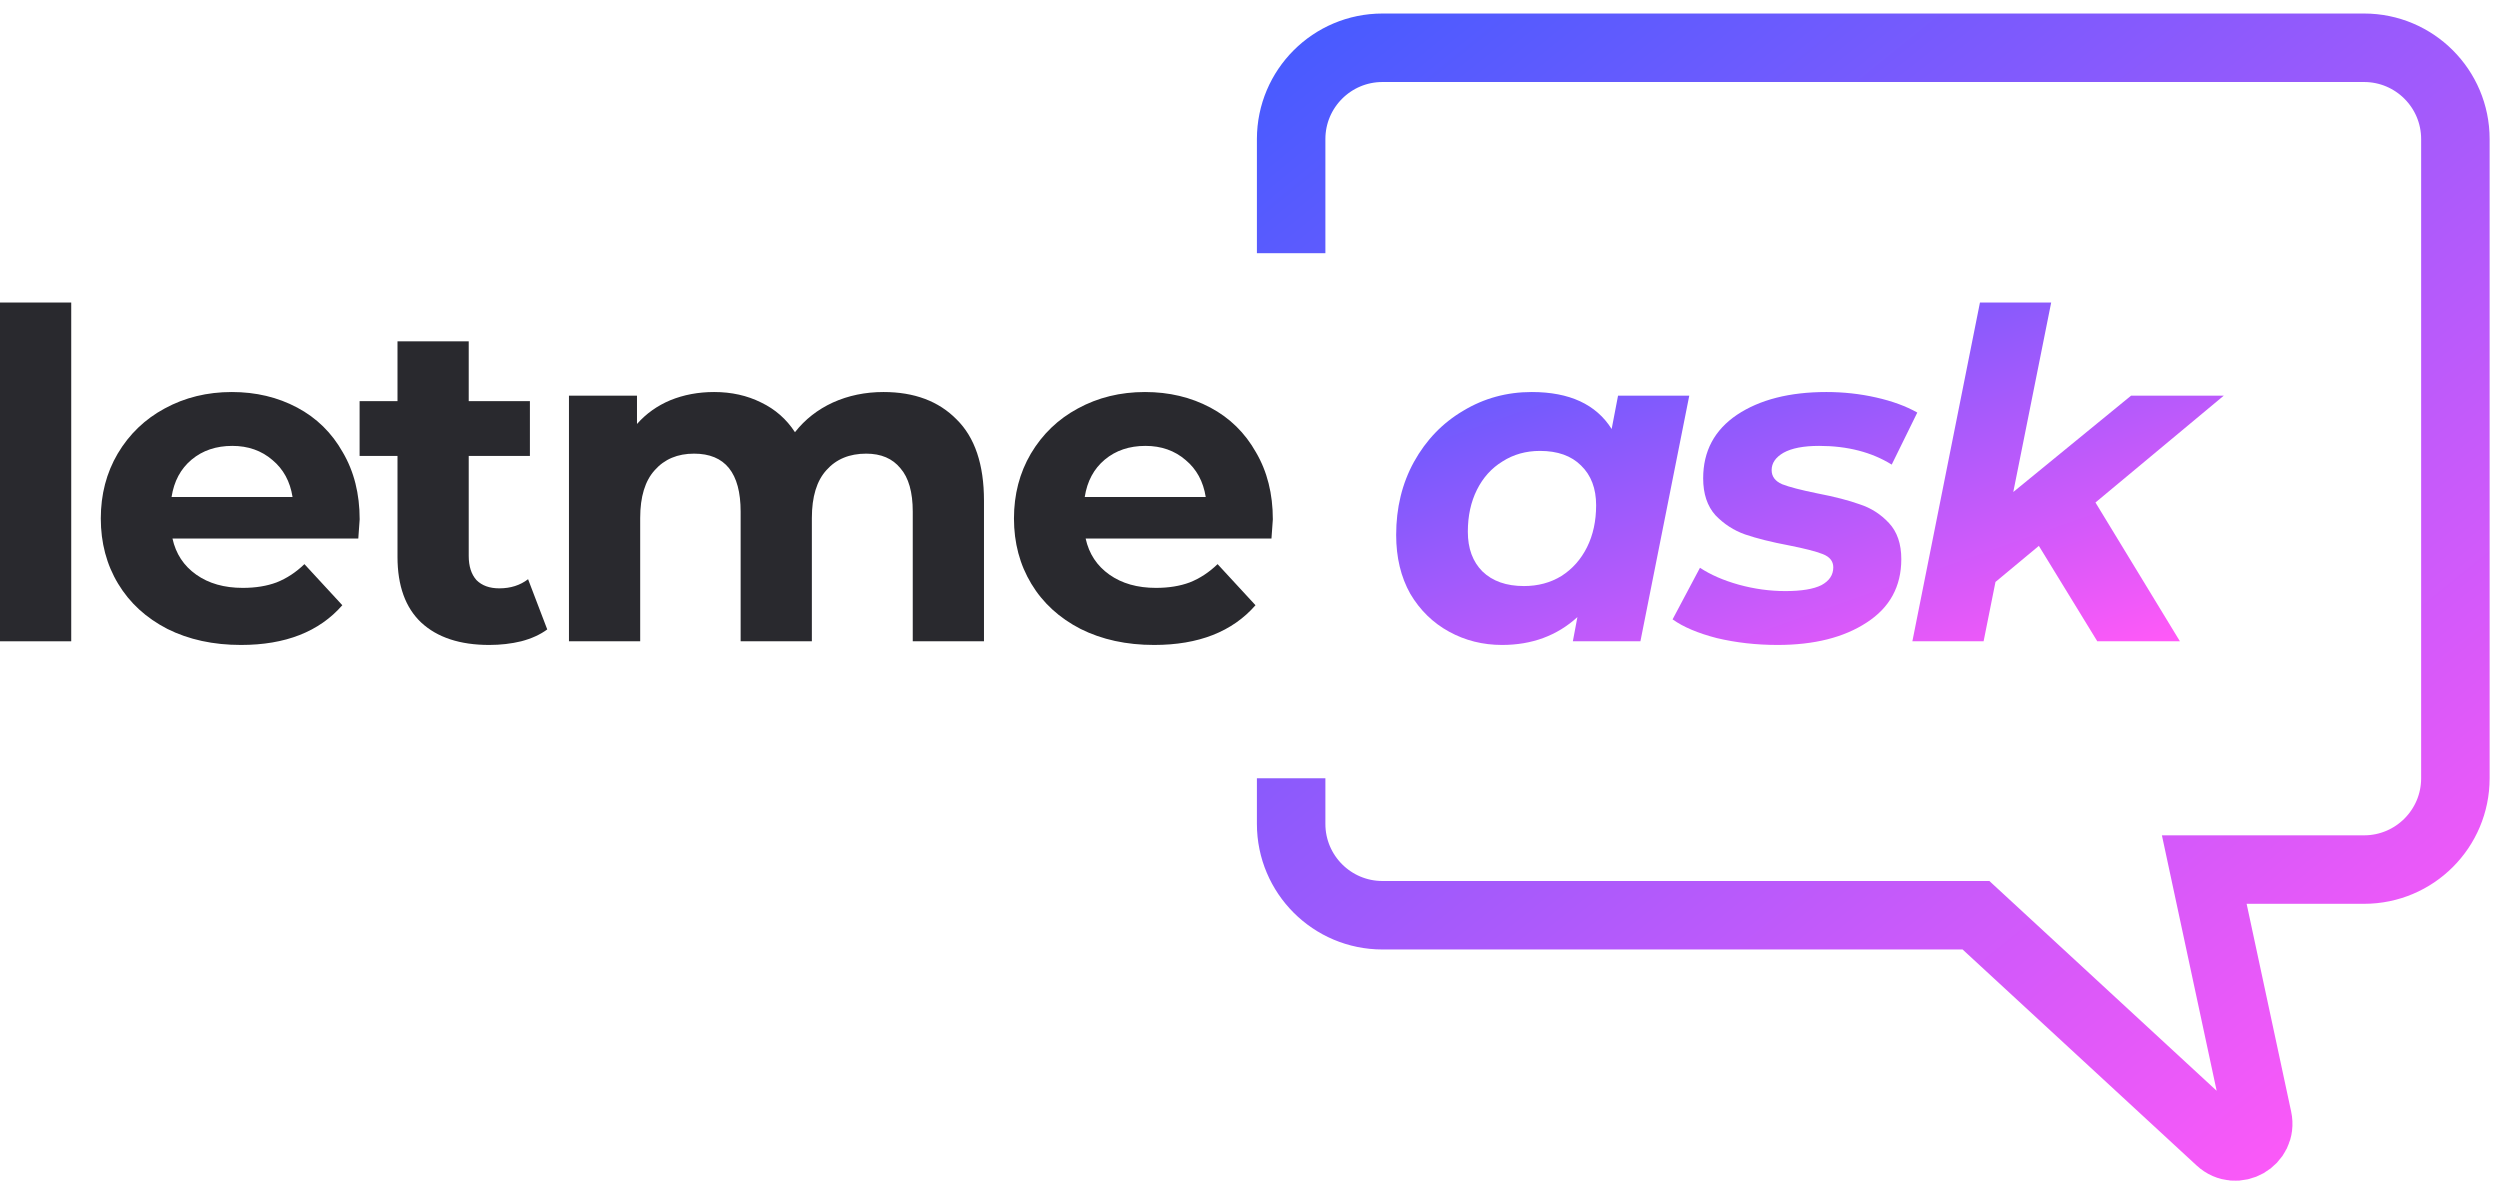
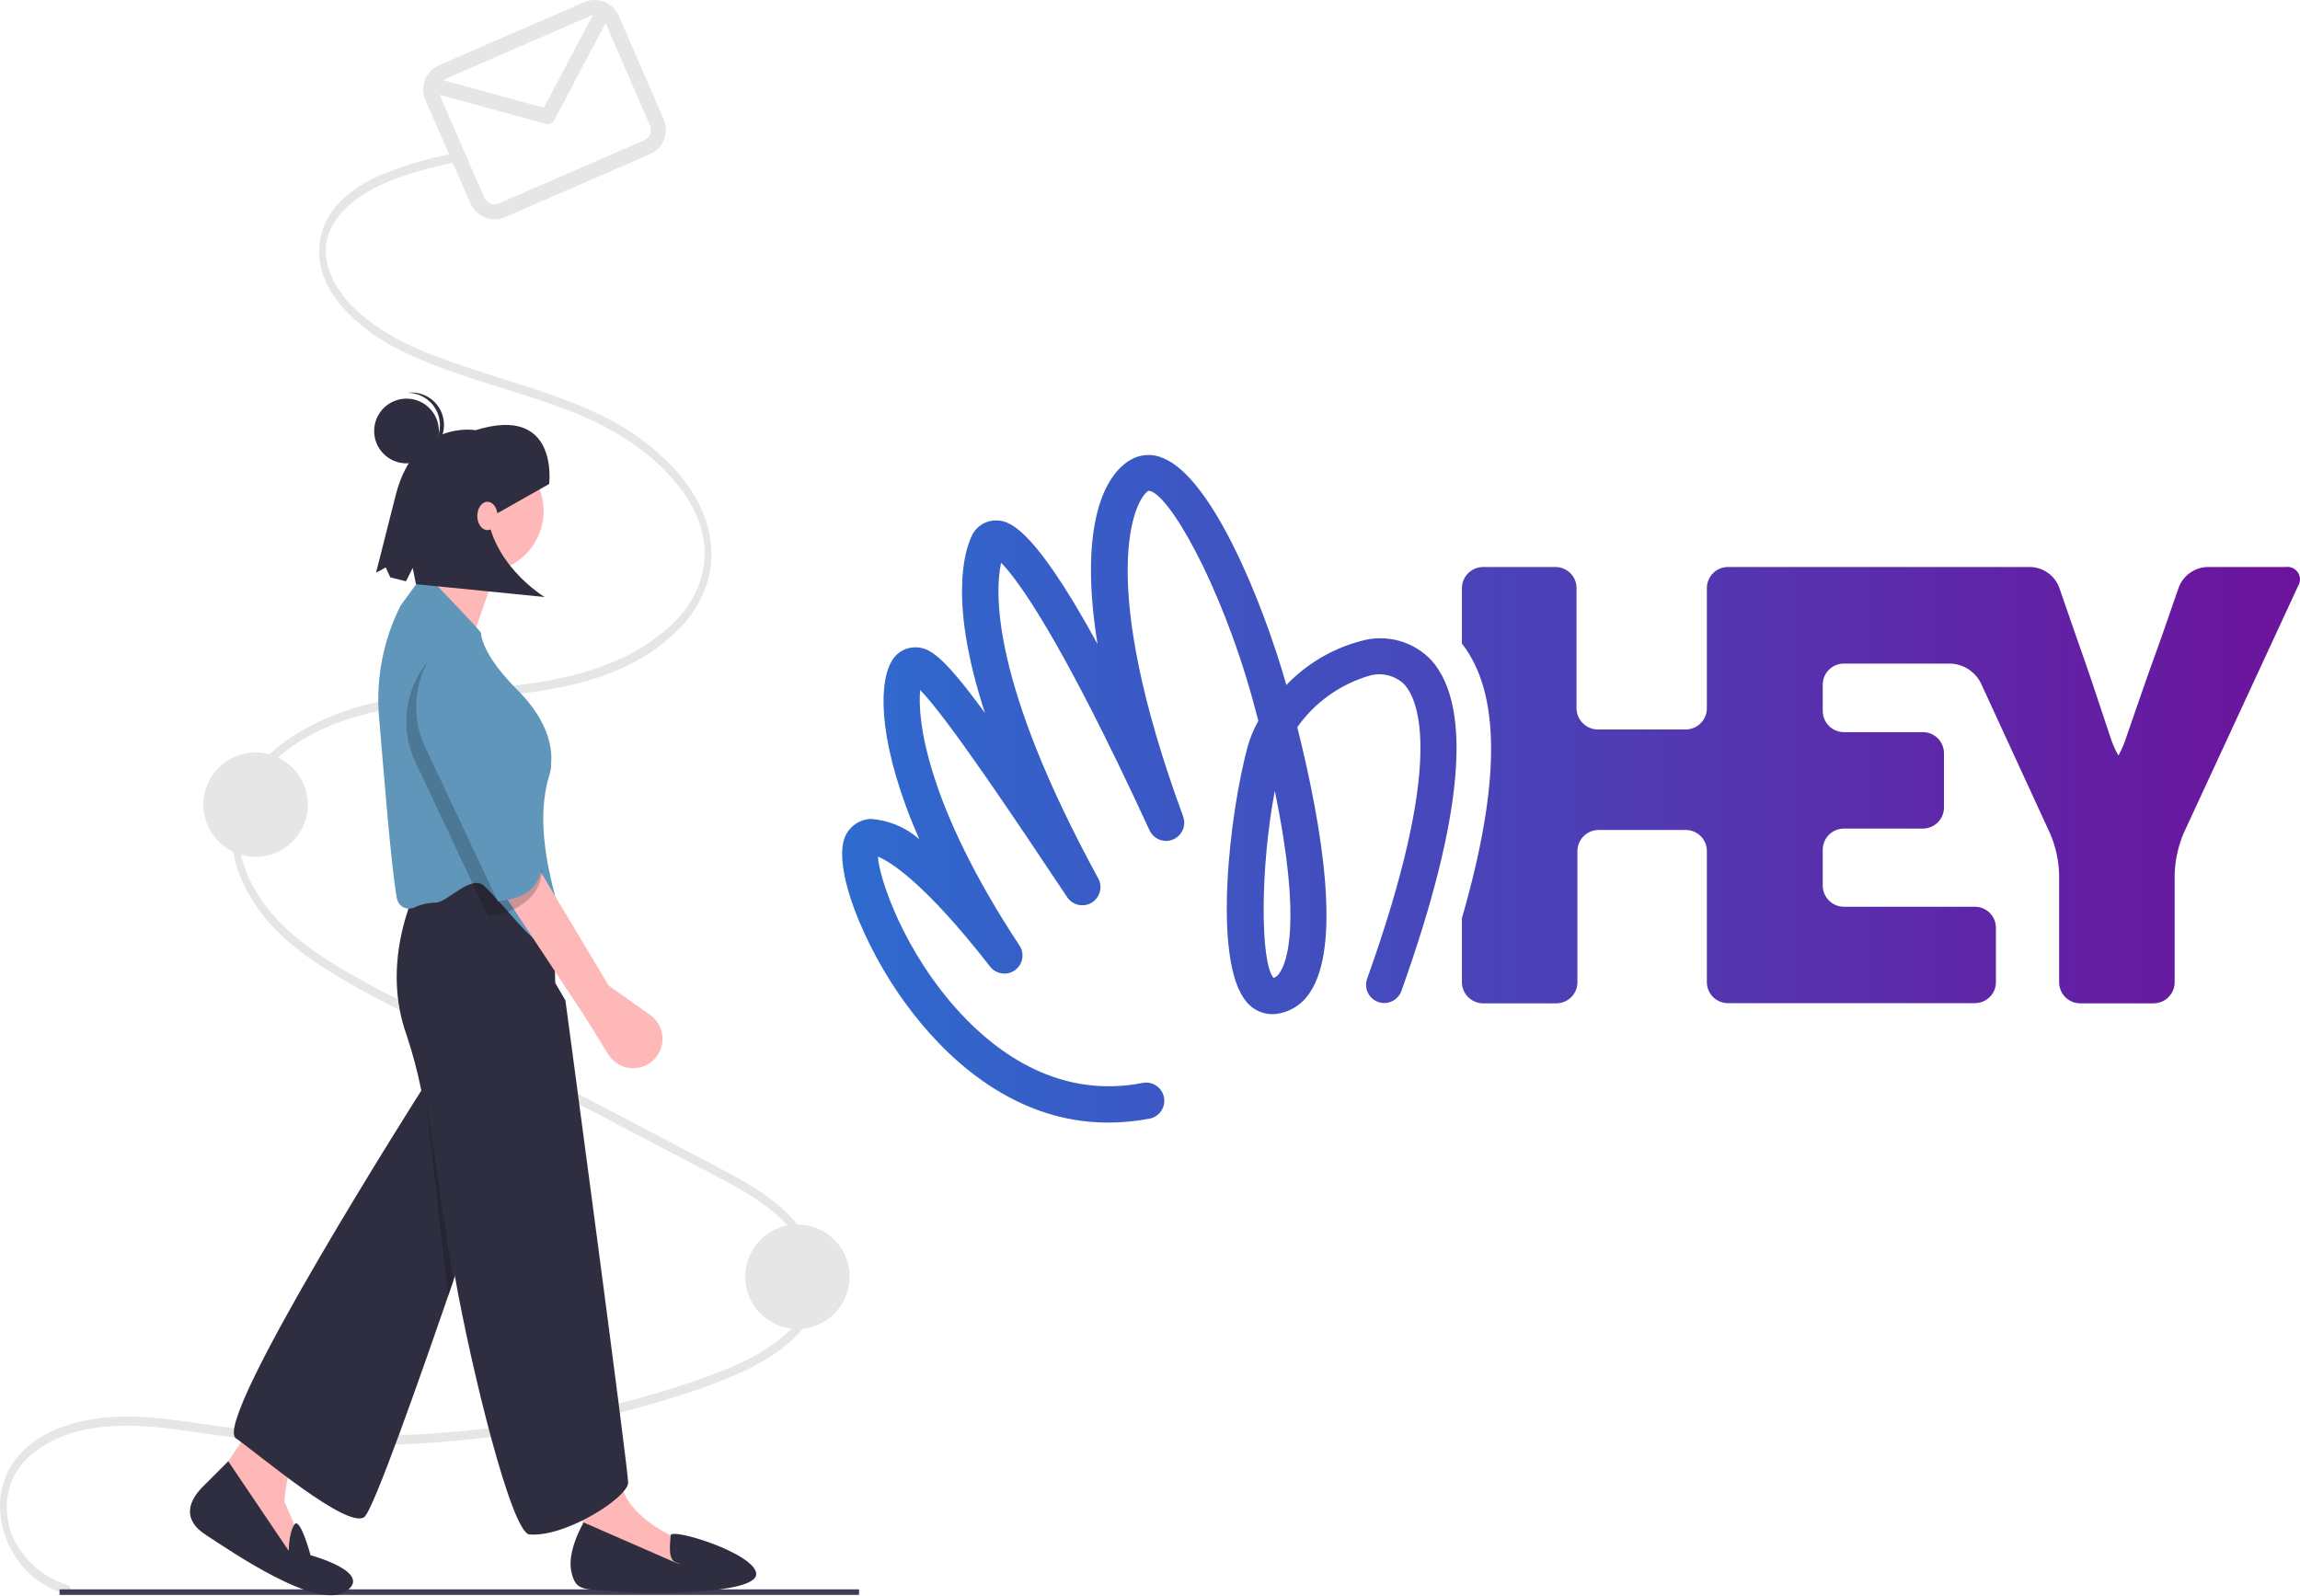
- <svg xmlns="http://www.w3.org/2000/svg" width="157" height="75" viewBox="0 0 157 75" fill="none">
-   <path d="M0 18.999H4.473V40.273H0V18.999Z" fill="#29292E" />
-   <path d="M22.587 32.618C22.587 32.675 22.558 33.077 22.501 33.822H10.832C11.042 34.778 11.539 35.533 12.323 36.087C13.106 36.642 14.081 36.919 15.247 36.919C16.05 36.919 16.757 36.804 17.369 36.575C18 36.326 18.583 35.944 19.118 35.428L21.498 38.008C20.045 39.671 17.923 40.503 15.133 40.503C13.393 40.503 11.854 40.168 10.516 39.499C9.178 38.811 8.146 37.865 7.42 36.661C6.693 35.457 6.33 34.09 6.33 32.561C6.33 31.051 6.684 29.694 7.391 28.489C8.117 27.266 9.102 26.32 10.344 25.651C11.606 24.963 13.011 24.619 14.559 24.619C16.069 24.619 17.436 24.944 18.659 25.593C19.883 26.243 20.838 27.18 21.526 28.403C22.234 29.608 22.587 31.012 22.587 32.618ZM14.588 28.002C13.575 28.002 12.724 28.289 12.036 28.862C11.348 29.436 10.927 30.219 10.774 31.213H18.372C18.22 30.238 17.799 29.464 17.111 28.891C16.423 28.298 15.582 28.002 14.588 28.002Z" fill="#29292E" />
-   <path d="M34.367 39.528C33.928 39.853 33.383 40.102 32.733 40.273C32.102 40.426 31.433 40.503 30.726 40.503C28.891 40.503 27.467 40.035 26.454 39.098C25.46 38.161 24.963 36.785 24.963 34.969V28.633H22.583V25.192H24.963V21.436H29.436V25.192H33.278V28.633H29.436V34.912C29.436 35.562 29.598 36.068 29.923 36.431C30.267 36.776 30.745 36.948 31.357 36.948C32.064 36.948 32.666 36.756 33.163 36.374L34.367 39.528Z" fill="#29292E" />
-   <path d="M55.486 24.619C57.417 24.619 58.946 25.192 60.074 26.339C61.221 27.467 61.794 29.168 61.794 31.443V40.273H57.321V32.131C57.321 30.907 57.063 29.999 56.547 29.407C56.05 28.795 55.333 28.489 54.397 28.489C53.345 28.489 52.514 28.833 51.902 29.522C51.291 30.191 50.985 31.194 50.985 32.532V40.273H46.512V32.131C46.512 29.703 45.537 28.489 43.587 28.489C42.555 28.489 41.733 28.833 41.122 29.522C40.51 30.191 40.204 31.194 40.204 32.532V40.273H35.731V24.848H40.003V26.626C40.577 25.976 41.275 25.479 42.096 25.135C42.938 24.791 43.855 24.619 44.849 24.619C45.938 24.619 46.923 24.838 47.802 25.278C48.681 25.699 49.389 26.32 49.924 27.142C50.555 26.339 51.348 25.718 52.304 25.278C53.279 24.838 54.339 24.619 55.486 24.619Z" fill="#29292E" />
-   <path d="M79.934 32.618C79.934 32.675 79.906 33.077 79.848 33.822H68.179C68.389 34.778 68.886 35.533 69.67 36.087C70.454 36.642 71.428 36.919 72.594 36.919C73.397 36.919 74.104 36.804 74.716 36.575C75.347 36.326 75.93 35.944 76.465 35.428L78.845 38.008C77.392 39.671 75.27 40.503 72.48 40.503C70.74 40.503 69.201 40.168 67.864 39.499C66.525 38.811 65.493 37.865 64.767 36.661C64.041 35.457 63.677 34.09 63.677 32.561C63.677 31.051 64.031 29.694 64.738 28.489C65.465 27.266 66.449 26.32 67.692 25.651C68.953 24.963 70.358 24.619 71.906 24.619C73.416 24.619 74.783 24.944 76.006 25.593C77.23 26.243 78.185 27.18 78.874 28.403C79.581 29.608 79.934 31.012 79.934 32.618ZM71.935 28.002C70.922 28.002 70.071 28.289 69.383 28.862C68.695 29.436 68.275 30.219 68.121 31.213H75.72C75.567 30.238 75.146 29.464 74.458 28.891C73.77 28.298 72.929 28.002 71.935 28.002Z" fill="#29292E" />
-   <path d="M106.086 24.848L103.018 40.273H98.775L99.061 38.754C97.781 39.92 96.204 40.503 94.331 40.503C93.126 40.503 92.018 40.226 91.005 39.671C89.992 39.117 89.179 38.324 88.567 37.292C87.975 36.24 87.679 35.007 87.679 33.593C87.679 31.892 88.051 30.363 88.797 29.006C89.561 27.629 90.594 26.559 91.894 25.794C93.193 25.011 94.627 24.619 96.194 24.619C98.564 24.619 100.237 25.393 101.212 26.941L101.613 24.848H106.086ZM95.707 36.804C96.586 36.804 97.37 36.594 98.058 36.173C98.746 35.734 99.281 35.132 99.664 34.367C100.046 33.602 100.237 32.723 100.237 31.729C100.237 30.678 99.922 29.846 99.291 29.235C98.679 28.623 97.819 28.317 96.71 28.317C95.831 28.317 95.047 28.537 94.359 28.977C93.671 29.397 93.136 29.99 92.754 30.754C92.371 31.519 92.18 32.398 92.18 33.392C92.18 34.444 92.486 35.275 93.098 35.887C93.728 36.498 94.598 36.804 95.707 36.804Z" fill="url(#paint0_linear)" />
-   <path d="M111.632 40.503C110.294 40.503 109.023 40.359 107.819 40.073C106.634 39.767 105.707 39.375 105.038 38.897L106.758 35.657C107.427 36.097 108.239 36.451 109.195 36.718C110.17 36.986 111.145 37.12 112.119 37.12C113.133 37.12 113.888 36.995 114.385 36.747C114.882 36.479 115.13 36.106 115.13 35.629C115.13 35.246 114.91 34.969 114.471 34.797C114.031 34.625 113.324 34.444 112.349 34.252C111.24 34.042 110.323 33.813 109.596 33.564C108.889 33.316 108.268 32.914 107.733 32.36C107.217 31.787 106.959 31.012 106.959 30.038C106.959 28.336 107.666 27.008 109.08 26.052C110.514 25.096 112.387 24.619 114.7 24.619C115.77 24.619 116.812 24.733 117.825 24.963C118.838 25.192 119.698 25.508 120.406 25.909L118.8 29.177C117.538 28.394 116.019 28.002 114.241 28.002C113.266 28.002 112.521 28.145 112.005 28.432C111.508 28.719 111.259 29.082 111.259 29.522C111.259 29.923 111.479 30.219 111.919 30.41C112.358 30.582 113.094 30.774 114.127 30.984C115.216 31.194 116.105 31.424 116.793 31.672C117.5 31.901 118.112 32.293 118.628 32.847C119.144 33.402 119.402 34.157 119.402 35.113C119.402 36.833 118.676 38.161 117.223 39.098C115.79 40.035 113.926 40.503 111.632 40.503Z" fill="url(#paint1_linear)" />
-   <path d="M131.595 31.557L136.899 40.273H131.71L128.04 34.281L125.316 36.546L124.57 40.273H120.097L124.341 18.999H128.814L126.434 30.898L133.831 24.848H139.652L131.595 31.557Z" fill="url(#paint2_linear)" />
-   <path d="M81.084 15.902V8.734C81.084 5.567 83.652 3 86.819 3H148.463C151.63 3 154.198 5.567 154.198 8.734V48.875C154.198 52.042 151.63 54.609 148.463 54.609H138.428L141.782 70.26C142.075 71.628 140.436 72.563 139.408 71.614L124.092 57.477H86.819C83.652 57.477 81.084 54.909 81.084 51.742V48.875" stroke="url(#paint3_linear)" stroke-width="4.301" />
+ <svg xmlns="http://www.w3.org/2000/svg" xmlns:xlink="http://www.w3.org/1999/xlink" data-name="Layer 1" width="932.161" height="646.623" viewBox="0 0 932.161 646.623">
  <defs>
-     <linearGradient id="paint0_linear" x1="87.679" y1="18.999" x2="99.758" y2="53.111" gradientUnits="userSpaceOnUse">
-       <stop stop-color="#485BFF" />
-       <stop offset="1" stop-color="#FF59F8" />
+     <linearGradient id="ae928bff-3575-4039-8931-1ea5500585a1-338" x1="10.07" y1="883.098" x2="23.03" y2="883.098" gradientTransform="matrix(46.94042, 0, 0, -24.44727, -11.22942, 22034.262)" gradientUnits="userSpaceOnUse">
+       <stop offset="0" stop-color="#2d6dd0" />
+       <stop offset="0.99" stop-color="#6c139c" />
    </linearGradient>
-     <linearGradient id="paint1_linear" x1="87.679" y1="18.999" x2="99.758" y2="53.111" gradientUnits="userSpaceOnUse">
-       <stop stop-color="#485BFF" />
-       <stop offset="1" stop-color="#FF59F8" />
-     </linearGradient>
-     <linearGradient id="paint2_linear" x1="87.679" y1="18.999" x2="99.758" y2="53.111" gradientUnits="userSpaceOnUse">
-       <stop stop-color="#485BFF" />
-       <stop offset="1" stop-color="#FF59F8" />
-     </linearGradient>
-     <linearGradient id="paint3_linear" x1="81.084" y1="3" x2="141.295" y2="77.547" gradientUnits="userSpaceOnUse">
-       <stop stop-color="#485BFF" />
-       <stop offset="1" stop-color="#FF59F8" />
-     </linearGradient>
+     <linearGradient id="ab16e020-95e2-4019-a7f2-352f369779da-339" x1="14.383" y1="889.089" x2="32.061" y2="889.089" gradientTransform="matrix(34.41098, 0, 0, -37.39629, -33.41135, 33695.057)" xlink:href="#ae928bff-3575-4039-8931-1ea5500585a1-338" />
  </defs>
+   <path d="M161.523,769.214c-12.471-3.368-27.649-17.378-24.399-36.634,1.612-9.55,7.797-15.732,14.21-19.729,8.871-5.529,18.974-7.613,28.71-8.139,11.23-.607,22.447.924,33.593,2.543,11.003,1.598,22.008,3.029,33.06,3.903a426.18,426.18,0,0,0,129.036-9.581q15.65-3.612,31.113-8.474a213.747,213.747,0,0,0,28.579-10.681c12.256-5.884,32.187-17.334,30.562-38.539-.862-11.244-7.483-20.224-14.162-26.48-8.075-7.565-17.42-12.542-26.572-17.375-42.57-22.482-85.224-44.696-127.836-67.042-9.945-5.215-19.956-10.291-29.608-16.403-9.036-5.722-18.031-12.369-25.303-21.559-6.352-8.027-12.027-18.803-11.827-30.85.166-9.99,4.712-18.468,10.28-24.804,13.785-15.686,33.286-22.046,50.91-25.378,21.897-4.139,44.11-4.118,66.021-8.114,17.692-3.227,36.595-9.457,50.984-24.056a45.6,45.6,0,0,0,12.429-21.715,42.678,42.678,0,0,0-2.556-25.768c-3.898-9.31-10.115-16.726-16.652-22.798A99.914,99.914,0,0,0,376.84,294.667c-19.433-9.26-39.868-14.082-59.773-21.188-9.762-3.485-19.623-7.307-28.688-13.293-7.68-5.072-16.046-11.908-20.318-22.074-8.816-20.975,12.215-33.475,24.132-38.211a155.156,155.156,0,0,1,24.941-7.14c1.797-.386,1.034-3.973-.754-3.589a149.217,149.217,0,0,0-26.191,7.648c-7.186,2.986-14.601,6.909-20.245,13.662a28.438,28.438,0,0,0-6.426,22.235c1.495,10.064,7.994,17.818,14.098,23.435,8.072,7.428,17.275,12.278,26.605,16.232,9.827,4.164,19.863,7.41,29.895,10.593,20.047,6.361,40.993,12.03,59.09,25.566,12.659,9.469,29.857,27.223,25.646,49.229-1.869,9.769-7.546,17.406-13.671,23.024a79.603,79.603,0,0,1-24.484,14.887c-40.103,16.139-84.238,4.598-123.308,26.518-13.284,7.453-29.419,21.023-29.549,42.374-.067,11.091,4.378,21.264,9.875,29.304,6.583,9.63,15.108,16.751,23.781,22.703a276.82,276.82,0,0,0,28.399,16.442q16.031,8.42,32.069,16.818l64.884,34.026,32.238,16.906c9.839,5.16,19.931,10.109,28.877,17.683,7.325,6.202,15.979,16.376,15.232,29.01-.594,10.033-7.259,17.274-13.349,22.115-7.887,6.268-16.746,10.323-25.561,13.692-10.167,3.886-20.502,7.11-30.856,10.008a416.592,416.592,0,0,1-64.737,12.671,425.692,425.692,0,0,1-65.765,2.451q-16.637-.67-33.223-2.662c-11.398-1.373-22.746-3.488-34.173-4.426-10.336-.849-20.771-.652-30.95,2.076-8.499,2.278-17.478,6.337-23.93,14.259a31.543,31.543,0,0,0-6.696,21.305,38.256,38.256,0,0,0,7.843,21.112,35.489,35.489,0,0,0,18.972,12.736c1.782.481,2.543-3.105.754-3.589Z" transform="translate(-133.9194 -126.6887)" fill="#e6e6e6" />
+   <rect x="24.129" y="644.224" width="324.033" height="2.241" fill="#3f3d56" />
+   <circle cx="323.2" cy="517.502" r="21.168" fill="#e6e6e6" />
+   <circle cx="103.581" cy="326.148" r="21.168" fill="#e6e6e6" />
+   <path d="M276.9,686.827s-18.298,24.791-22.43,28.923-5.312,19.478-5.312,19.478l7.083,16.527-4.132,8.264-31.874-31.874,34.235-50.762Z" transform="translate(-133.9194 -126.6887)" fill="#ffb8b8" />
+   <path d="M354.814,535.131S288.583,736.945,281.5,741.667s-41.966-24.917-52-32,75.734-141.832,75.734-141.832c-13.576-44.269-7.084-54.544-7.084-54.544Z" transform="translate(-133.9194 -126.6887)" fill="#2f2e41" />
+   <path d="M250.929,755.297s-0-7.083,2.28-10.618,6.574,12.388,6.574,12.388,25.971,7.083,14.166,14.756-46.63-16.527-56.665-23.02-6.493-14.166-1.181-19.478l10.329-10.329Z" transform="translate(-133.9194 -126.6887)" fill="#2f2e41" />
+   <path d="M376.063,699.813s5.312,15.347,10.034,30.103,27.152,22.43,27.152,22.43l4.132,10.625L404.986,768.873l-36.006-8.854s1.181-11.805,1.181-15.937-18.888-38.957-18.888-38.957Z" transform="translate(-133.9194 -126.6887)" fill="#ffb8b8" />
+   <circle cx="195.514" cy="207.165" r="24.791" fill="#ffb8b8" />
+   <path d="M315.857,346.839c0,3.542-17.708,30.693-17.708,30.693l25.941,11.578,11.836-34.008Z" transform="translate(-133.9194 -126.6887)" fill="#ffb8b8" />
+   <path d="M339.467,476.106A18.61,18.61,0,0,1,358.165,494.244l.781,30.853,4.132,7.083S388.5,721.765,388.5,727.667s-25.244,22.181-40,21c-7.3-.584-23.667-67.65-30.161-104.367-4.623-26.139-9.135-54.586-13.666-75.586a186.643,186.643,0,0,0-5.933-22.369c-12.986-36.006,9.444-70.241,9.444-70.241h31.284Z" transform="translate(-133.9194 -126.6887)" fill="#2f2e41" />
+   <path d="M408.232,760.314s3.246.885-.295-.295-2.361-7.673-2.215-10.973,34.679,7.432,34.679,15.695-44.269,8.264-57.255,7.083-15.937,0-17.708-8.264,5.017-19.774,5.017-19.774Z" transform="translate(-133.9194 -126.6887)" fill="#2f2e41" />
+   <path d="M310.528,492.556c4.616,0,14.544-11.857,19.74-6.661,3.779,3.779,6.986,7.409,9.815,10.612,8.121,9.194,15.221,17.619,20.155,11.574.746-.914-1.761,1.197.329-.226a5.058,5.058,0,0,0,2.039-5.489c-7.159-22.427-11.616-43.913-5.924-61.859a14.56,14.56,0,0,0,.599-4.391q.001-.326.03-.653c.301-3.312.225-15.173-13.365-28.763-12.421-12.421-14.804-20.053-15.118-23.497-.074-.802-20.096-21.576-20.096-21.576a5.034,5.034,0,0,0-6.029,1.692l-6.413,8.818a84.349,84.349,0,0,0-8.796,44.674c1.736,20.01,4.751,59.581,7.227,73.855a5.215,5.215,0,0,0,1.931,3.289,4.972,4.972,0,0,0,5.089.602A21.435,21.435,0,0,1,310.528,492.556Z" transform="translate(-133.9194 -126.6887)" fill="#6096ba" />
+   <path d="M335.383,334.8l-4.45-4.703c.37,24.765,23.735,38.582,23.735,38.582l-52.167-5.201L301.182,356.909l-2.726,5.41-6.369-1.613-1.832-4.005-3.93,2.139,8.065-31.846c7.965-30.38,32.253-25.924,32.253-25.924,34.007-10.636,29.839,21.799,29.839,21.799Z" transform="translate(-133.9194 -126.6887)" fill="#2f2e41" />
+   <polygon points="181.595 525.642 172.134 441.966 183.767 519.477 181.595 525.642" opacity="0.2" style="isolation:isolate" />
+   <circle cx="164.756" cy="174.699" r="13.117" fill="#2f2e41" />
+   <path d="M300.758,312.015c.273-.001.545.006.821-.011l.028-.002a13.117,13.117,0,0,0-1.711-26.179c-.276.018-.545.06-.815.094a13.101,13.101,0,0,1,1.678,26.098Z" transform="translate(-133.9194 -126.6887)" fill="#2f2e41" />
+   <ellipse cx="197.549" cy="209.132" rx="4.099" ry="5.739" fill="#ffb8b8" />
+   <path d="M380.563,526.143l16.852,11.926a11.901,11.901,0,0,1,.985,18.651l0,0a11.901,11.901,0,0,1-17.981-2.677l-9.752-15.767L336.35,486.416l14.22-10.462Z" transform="translate(-133.9194 -126.6887)" fill="#feb8b8" />
+   <path d="M353.5,479.667c.068,9.191-9.016,17.172-21.846,18.326l-29.432-62.535a38.214,38.214,0,0,1,5.14-40.642v0l29.71,36.106C337.996,446.618,344.693,462.887,353.5,479.667Z" transform="translate(-133.9194 -126.6887)" opacity="0.2" />
+   <path d="M353.5,475.667c.068,9.191-5.016,15.172-17.846,16.326l-29.432-62.535a38.214,38.214,0,0,1,5.14-40.642v0l29.71,36.106C341.996,440.618,344.693,458.887,353.5,475.667Z" transform="translate(-133.9194 -126.6887)" fill="#6096ba" />
+   <path id="a85aa9a8-70f8-49a0-91e4-e8ca3e9b5e25-340" data-name="Path 1" d="M1060.289,356.522h-31.912a12.88,12.88,0,0,0-11.361,8.032l-7.236,20.84-5.789,16.137-8.105,23.373a41.249,41.249,0,0,1-3.401,8.032,38.28,38.28,0,0,1-3.473-8.105L981.269,401.604c-1.52-4.486-4.052-11.723-5.644-16.209l-7.236-20.84a12.881,12.881,0,0,0-11.433-8.032H834.229a8.539,8.539,0,0,0-8.539,8.539h0v48.7a8.611,8.611,0,0,1-8.611,8.611H781.477a8.683,8.683,0,0,1-8.611-8.611V365.061a8.539,8.539,0,0,0-8.177-8.539H735.02a8.611,8.611,0,0,0-8.611,8.539V387.566c15.775,20.117,15.775,56.732,0,111.293v25.978a8.611,8.611,0,0,0,8.611,8.539h29.669a8.539,8.539,0,0,0,8.539-8.539h0V471.723a8.611,8.611,0,0,1,8.249-8.611H817.079a8.539,8.539,0,0,1,8.611,8.466l0.0.073v53.114a8.539,8.539,0,0,0,8.539,8.539h100.077a8.539,8.539,0,0,0,8.539-8.539V502.766a8.539,8.539,0,0,0-8.539-8.539H881.192a8.611,8.611,0,0,1-8.539-8.611V471.144a8.611,8.611,0,0,1,8.539-8.611h32.056a8.539,8.539,0,0,0,8.539-8.539h0V431.996a8.539,8.539,0,0,0-8.539-8.539H881.192a8.611,8.611,0,0,1-8.539-8.611V404.281a8.539,8.539,0,0,1,8.466-8.611l.073-0H924.609a14.472,14.472,0,0,1,12.084,7.815l28.149,61.146a45.516,45.516,0,0,1,3.618,16.354v43.852a8.539,8.539,0,0,0,8.539,8.539h29.669a8.539,8.539,0,0,0,8.611-8.466l0-.073V480.985a47.035,47.035,0,0,1,3.546-16.354L1065.282,364.265a5.065,5.065,0,0,0-4.993-7.743Z" transform="translate(-133.9194 -126.6887)" fill="url(#ae928bff-3575-4039-8931-1ea5500585a1-338)" />
+   <path id="ab32811a-36b8-48f6-a9b0-164845ebe4b4-341" data-name="Path 2" d="M685.09,386.625A64.547,64.547,0,0,0,655.277,404.354c-9.479-33.287-29.886-83.651-49.785-91.9a14.472,14.472,0,0,0-13.315.579c-12.446,7.236-20.551,30.537-13.459,74.678-27.353-50.075-36.905-50.002-41.319-50.075a10.782,10.782,0,0,0-9.841,6.73c-2.967,6.585-8.901,27.136,5.572,71.349-17.439-23.88-22.794-26.919-28.945-26.629a10.927,10.927,0,0,0-9.262,6.296c-5.21,9.841-4.631,34.589,11.578,71.494a33.214,33.214,0,0,0-19.972-8.249,11.94,11.94,0,0,0-9.624,6.151c-6.585,12.084,7.236,46.022,24.314,69.034,13.821,18.887,41.536,47.904,81.769,47.904a90.744,90.744,0,0,0,16.788-1.592,7.374,7.374,0,0,0-2.562-14.523q-.131.023-.26.051c-33.431,6.513-58.613-11.867-73.882-28.366-22.794-24.676-32.78-54.344-33.359-63.389,4.776,1.954,18.525,10.058,45.299,44.358a7.339,7.339,0,1,0,11.94-8.539h0c-37.628-57.094-41.319-91.683-40.089-103.333,11.071,11.289,38.714,52.68,59.554,83.94a7.359,7.359,0,0,0,12.591-7.598C535.59,403.124,537.109,366.942,539.642,354.786c6.513,6.585,23.807,29.524,60.205,108.543a7.374,7.374,0,0,0,13.604-5.644c-35.313-95.88-19.972-128.371-14.111-132.061,7.598,0,28.945,36.615,42.26,84.591.796,2.967,1.592,5.861,2.316,8.683a46.167,46.167,0,0,0-4.342,10.42c-7.236,26.557-14.472,86.835-.507,103.406a13.459,13.459,0,0,0,11.723,4.993,19.031,19.031,0,0,0,13.894-8.539c12.953-18.887,5.355-66.284-4.993-107.747a54.489,54.489,0,0,1,28.945-20.768,14.472,14.472,0,0,1,14.472,3.473c5.934,6.657,16.281,31.55-15.124,119.325a7.37,7.37,0,0,0,13.894,4.921c25.037-69.974,28.945-115.056,12.229-134.015A28.511,28.511,0,0,0,685.09,386.625Zm-32.563,134.377a4.631,4.631,0,0,1-2.46,2.099c-5.427-6.44-5.427-44.575.507-75.836C661.79,501.319,655.277,517.167,652.527,521.002Z" transform="translate(-133.9194 -126.6887)" fill="url(#ab16e020-95e2-4019-a7f2-352f369779da-339)" />
+   <path d="M370.641,127.574l-58.777,25.552a10.694,10.694,0,0,0-5.538,14.055l18.251,41.983a10.694,10.694,0,0,0,14.055,5.538l58.777-25.552a10.694,10.694,0,0,0,5.538-14.055l-18.251-41.983A10.694,10.694,0,0,0,370.641,127.574Zm2.433,5.598a4.557,4.557,0,0,1,1.099-.316l-19.872,37.492-40.815-11.169a4.58,4.58,0,0,1,.811-.455Zm21.901,50.38L336.199,209.104a4.583,4.583,0,0,1-6.023-2.373l-18.087-41.606,42.96,11.756a3.052,3.052,0,0,0,3.502-1.514l20.799-39.243,18,41.405A4.583,4.583,0,0,1,394.976,183.552Z" transform="translate(-133.9194 -126.6887)" fill="#e6e6e6" />
</svg>
